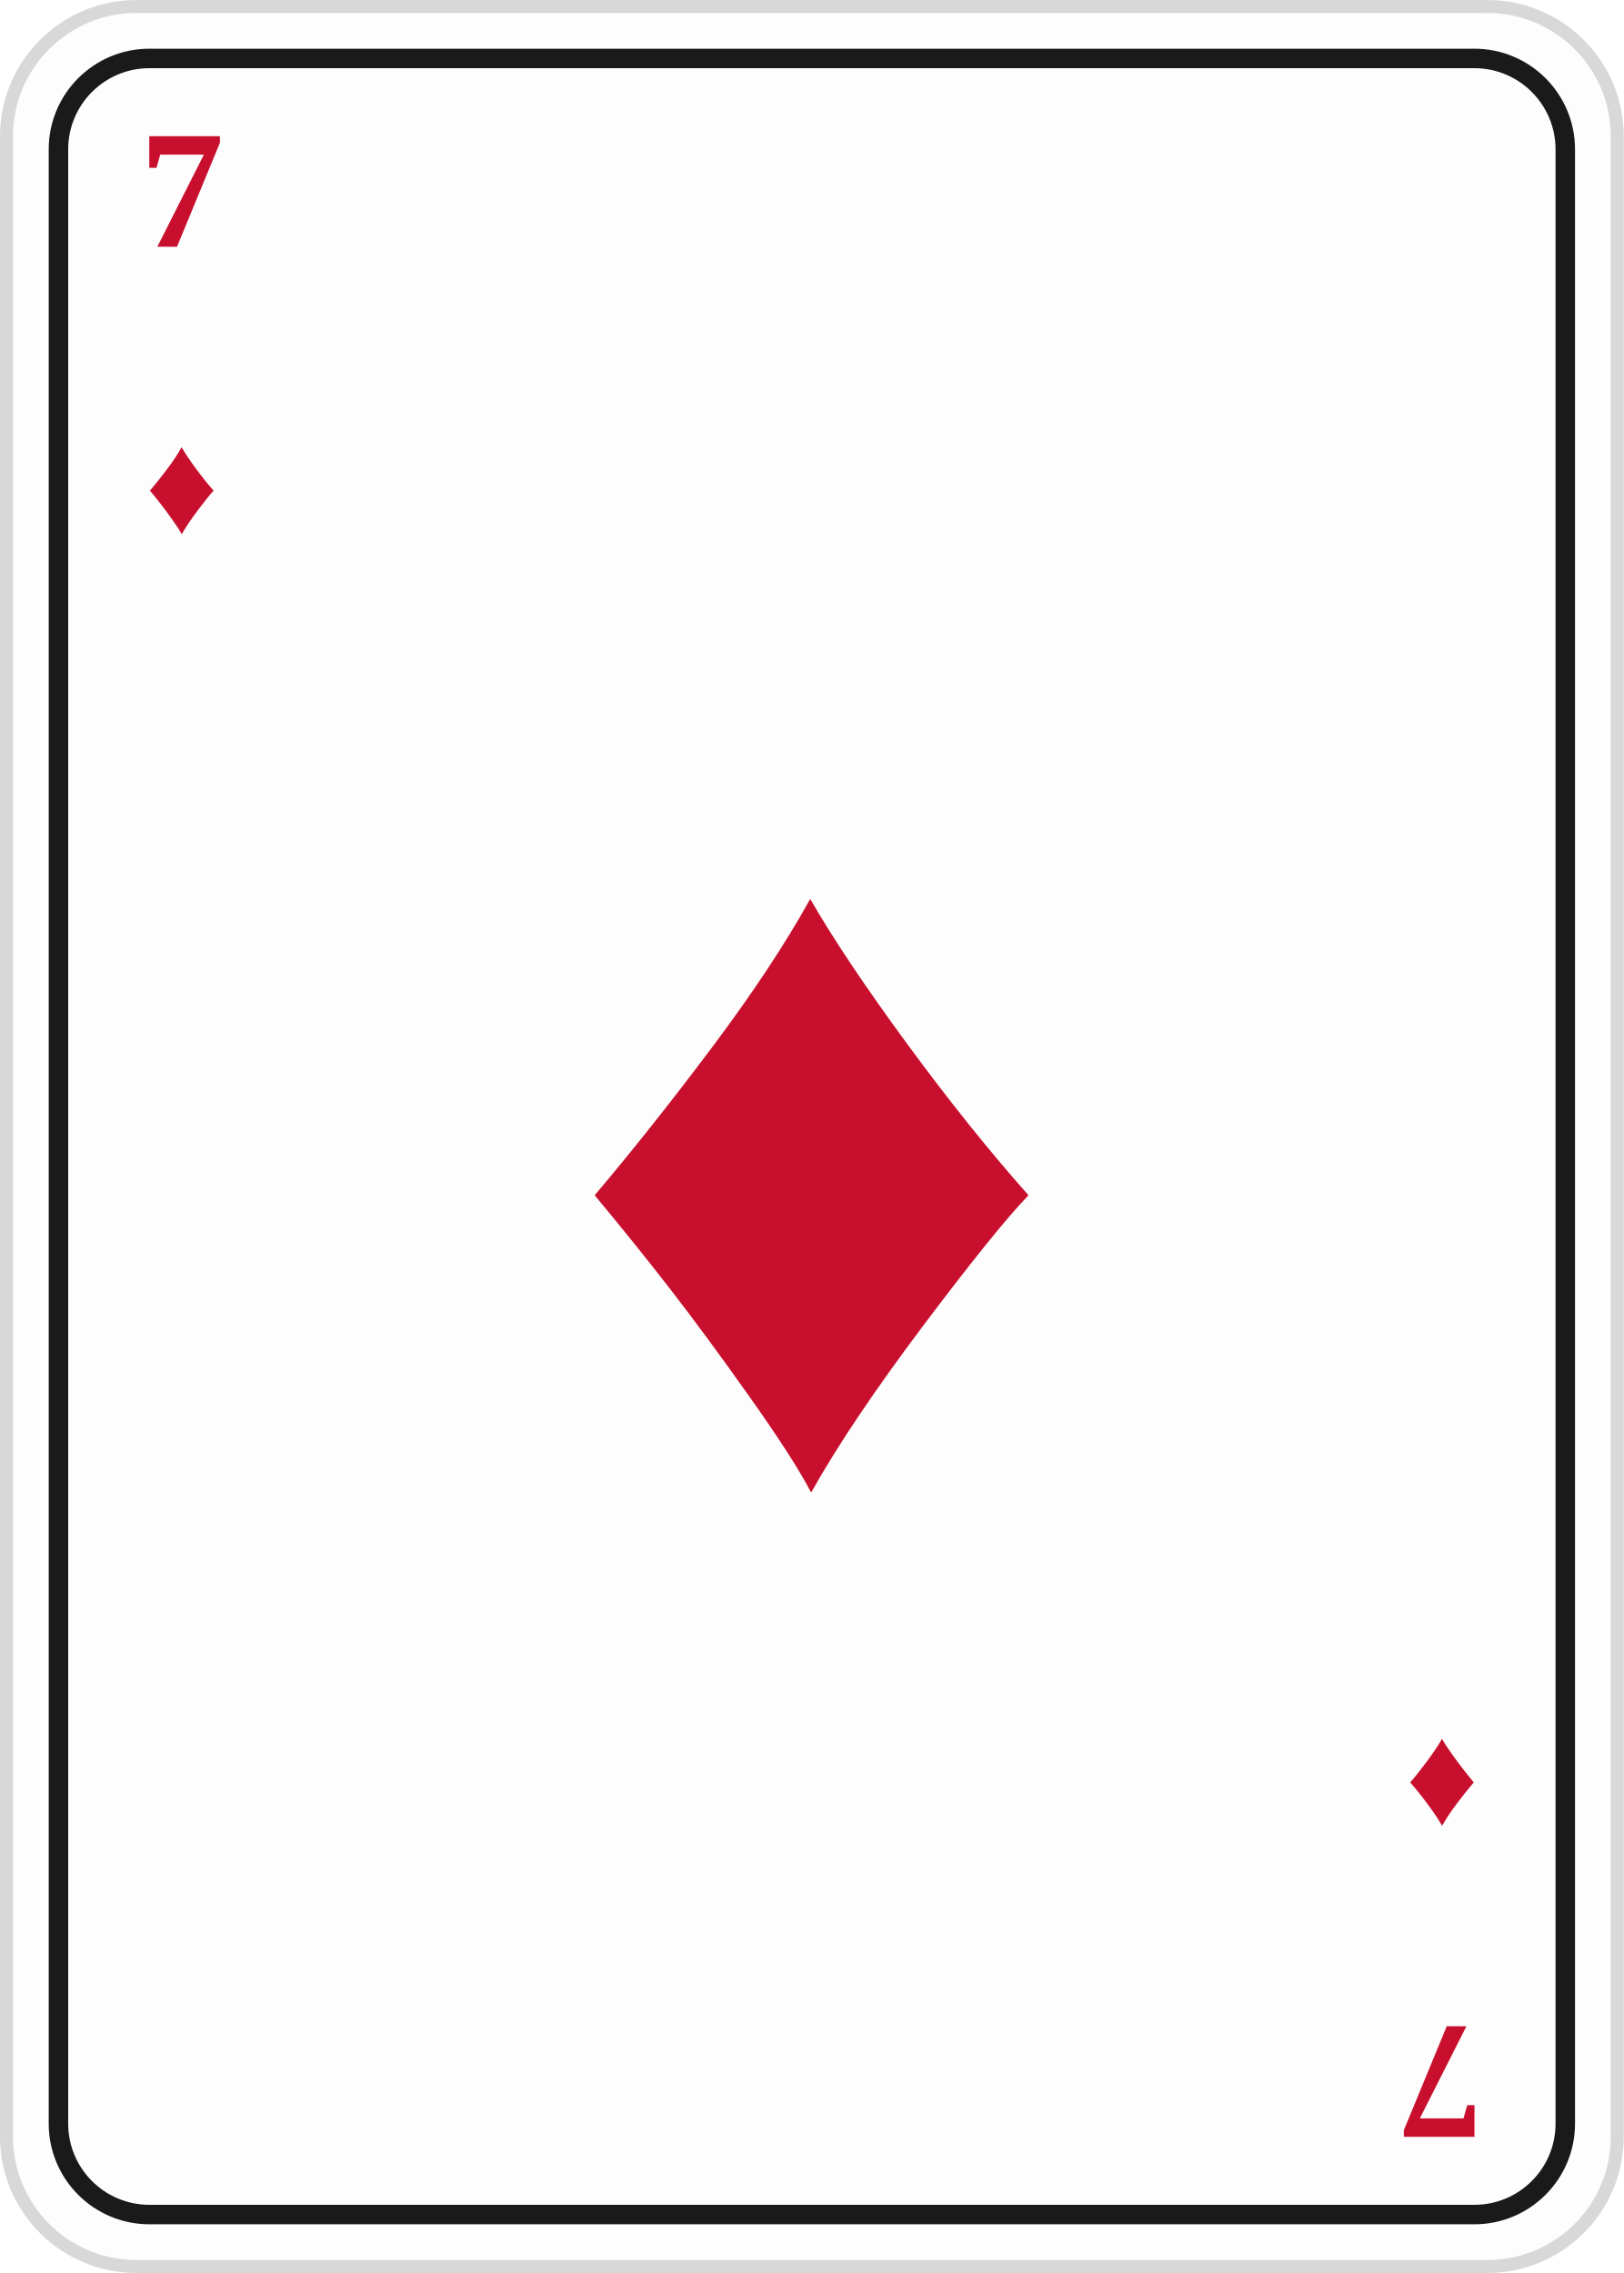
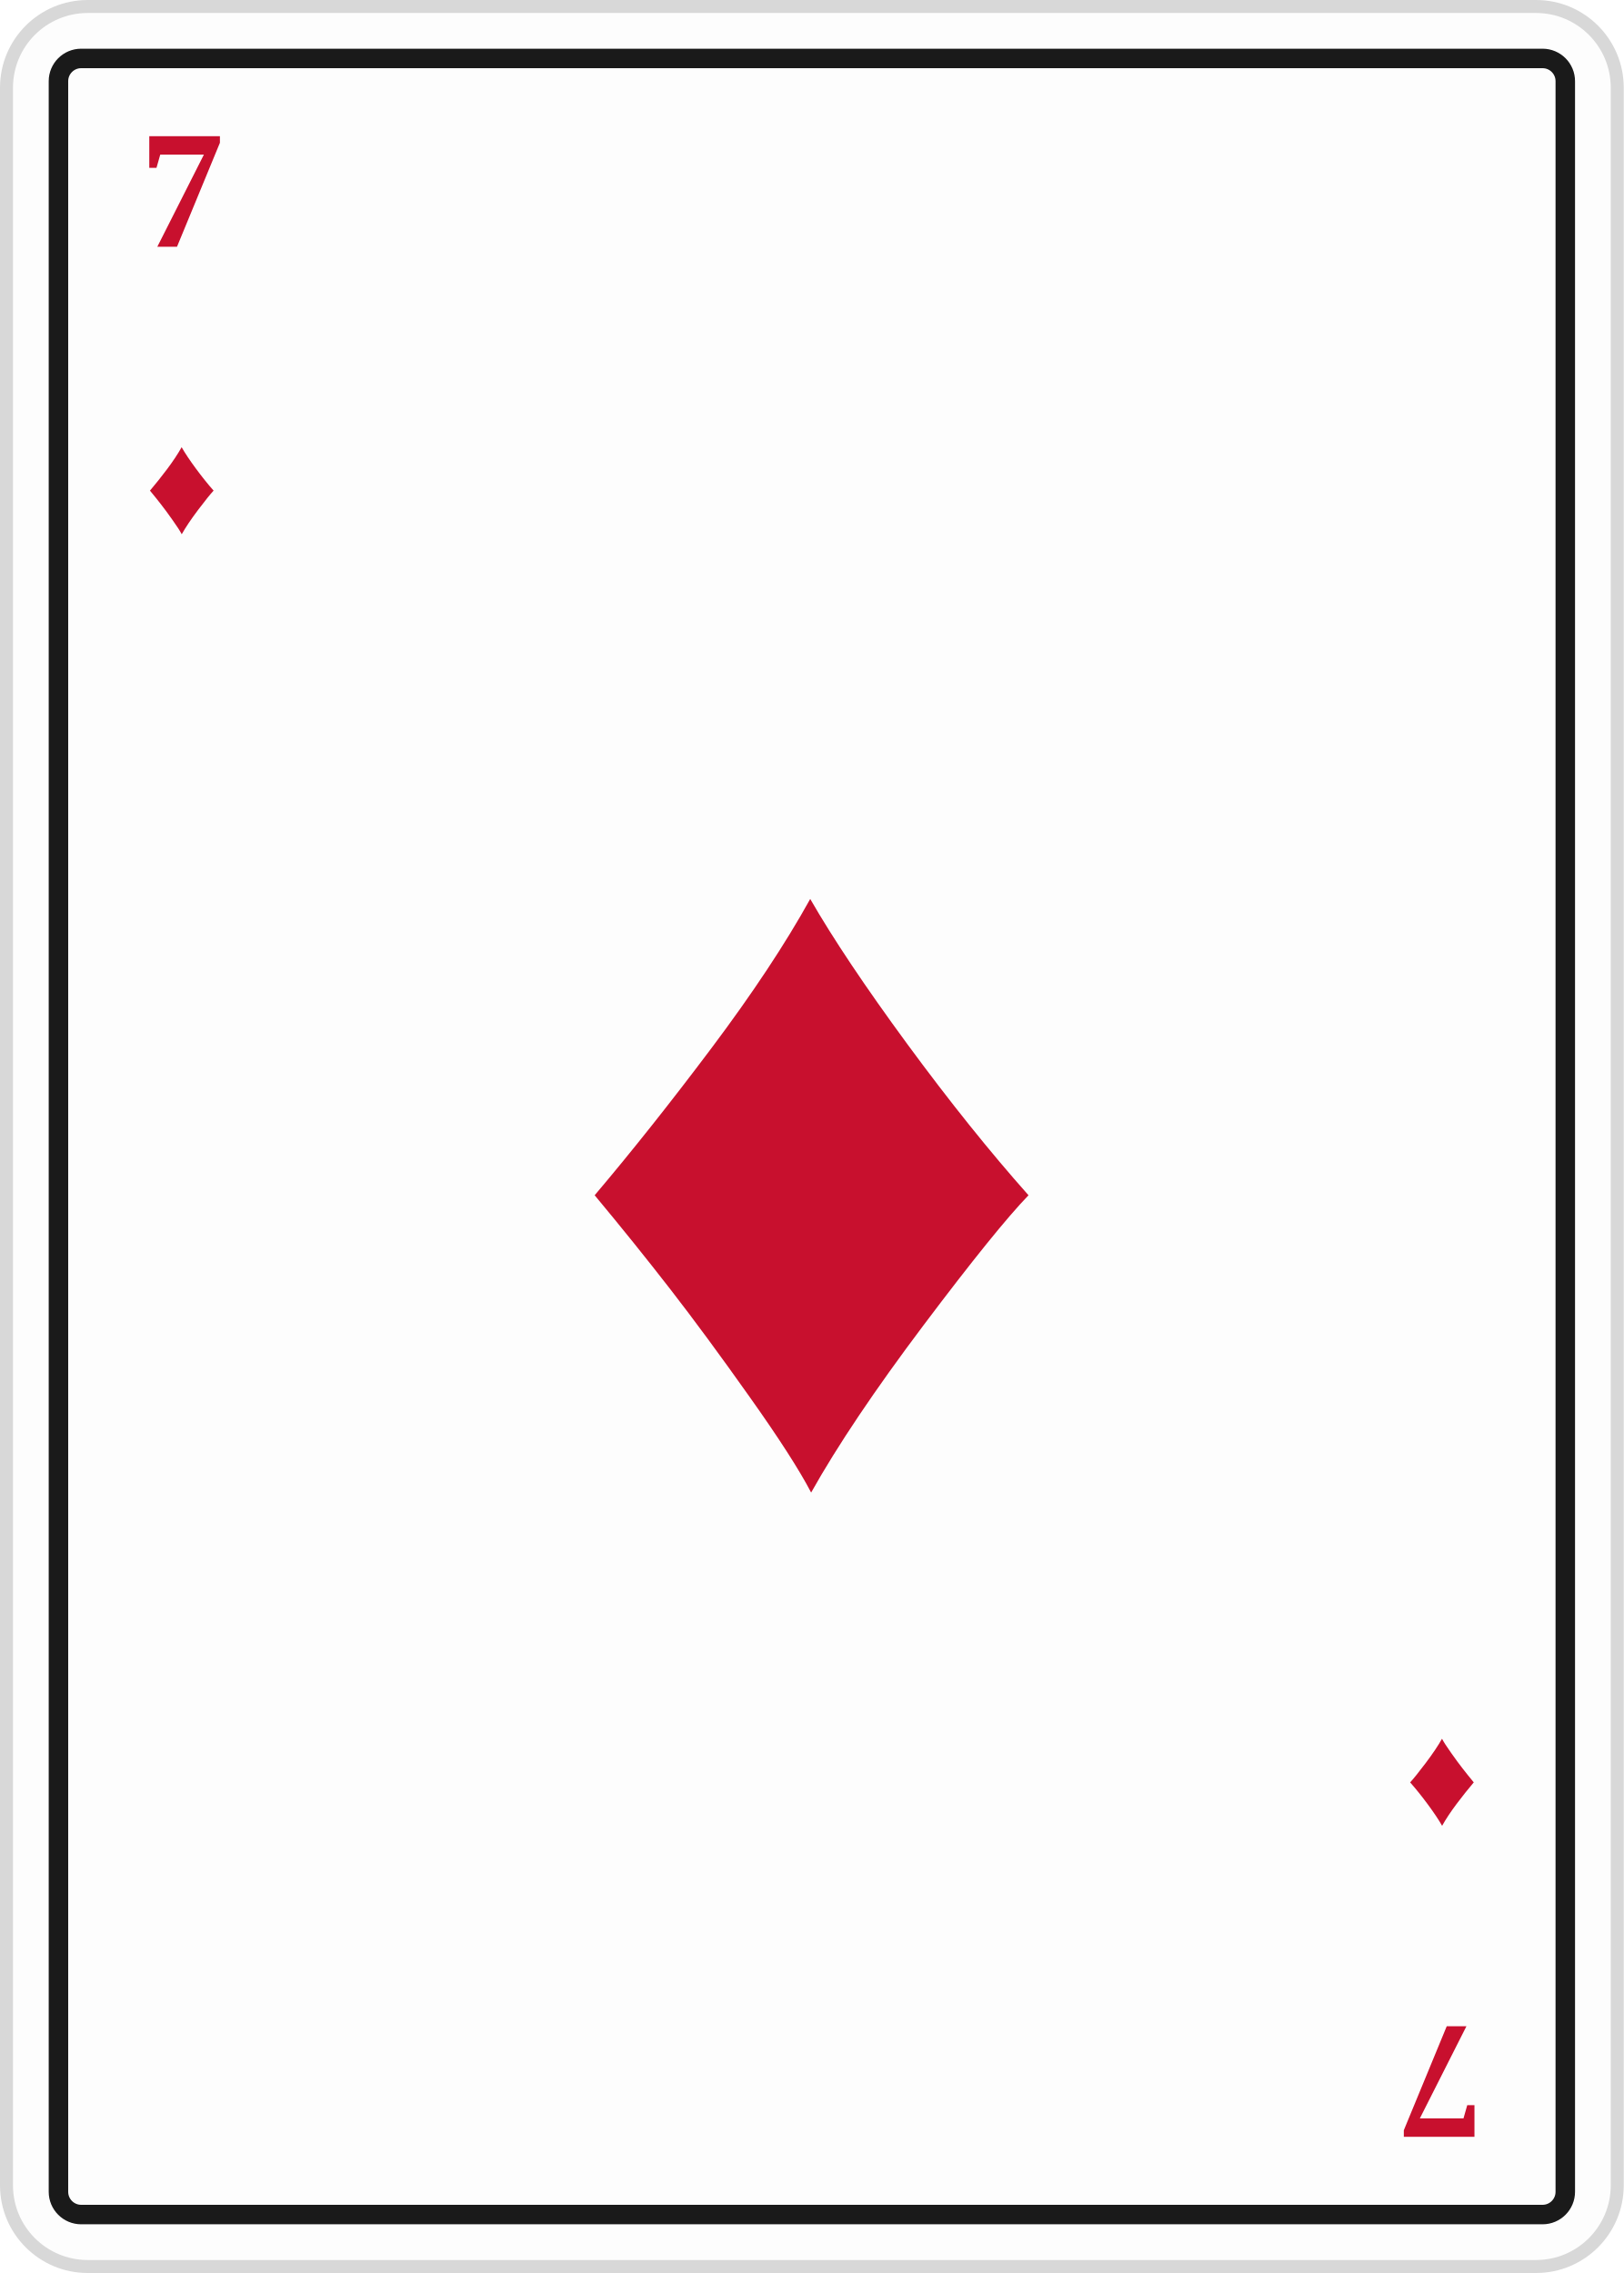
<svg xmlns="http://www.w3.org/2000/svg" viewBox="0 0 250 350">
-   <rect x="1" y="1" width="248" height="348" rx="20" fill="#fdfdfd" stroke="#d8d8d8" stroke-width="2" />
-   <rect x="9" y="9" width="232" height="332" rx="14" fill="none" stroke="#1a1a1a" stroke-width="3" />
+   <rect x="1" y="1" width="248" height="348" rx="12.5" fill="#fdfdfd" stroke="#d8d8d8" stroke-width="2" />
+   <rect x="9" y="9" width="232" height="332" rx="3.5" fill="none" stroke="#1a1a1a" stroke-width="3" />
  <text x="28" y="38" font-size="26" font-weight="bold" fill="#c8102e" font-family="Georgia, 'Times New Roman', serif" text-anchor="middle">7</text>
  <text x="28" y="82" font-size="22" fill="#c8102e" font-family="Georgia, 'Times New Roman', serif" text-anchor="middle">♦</text>
  <g transform="translate(250,350) rotate(180)">
    <text x="28" y="38" font-size="26" font-weight="bold" fill="#c8102e" font-family="Georgia, 'Times New Roman', serif" text-anchor="middle">7</text>
    <text x="28" y="82" font-size="22" fill="#c8102e" font-family="Georgia, 'Times New Roman', serif" text-anchor="middle">♦</text>
  </g>
  <text x="125.0" y="228.0" font-size="150" fill="#c8102e" font-family="Georgia, 'Times New Roman', serif" text-anchor="middle">♦</text>
</svg>
